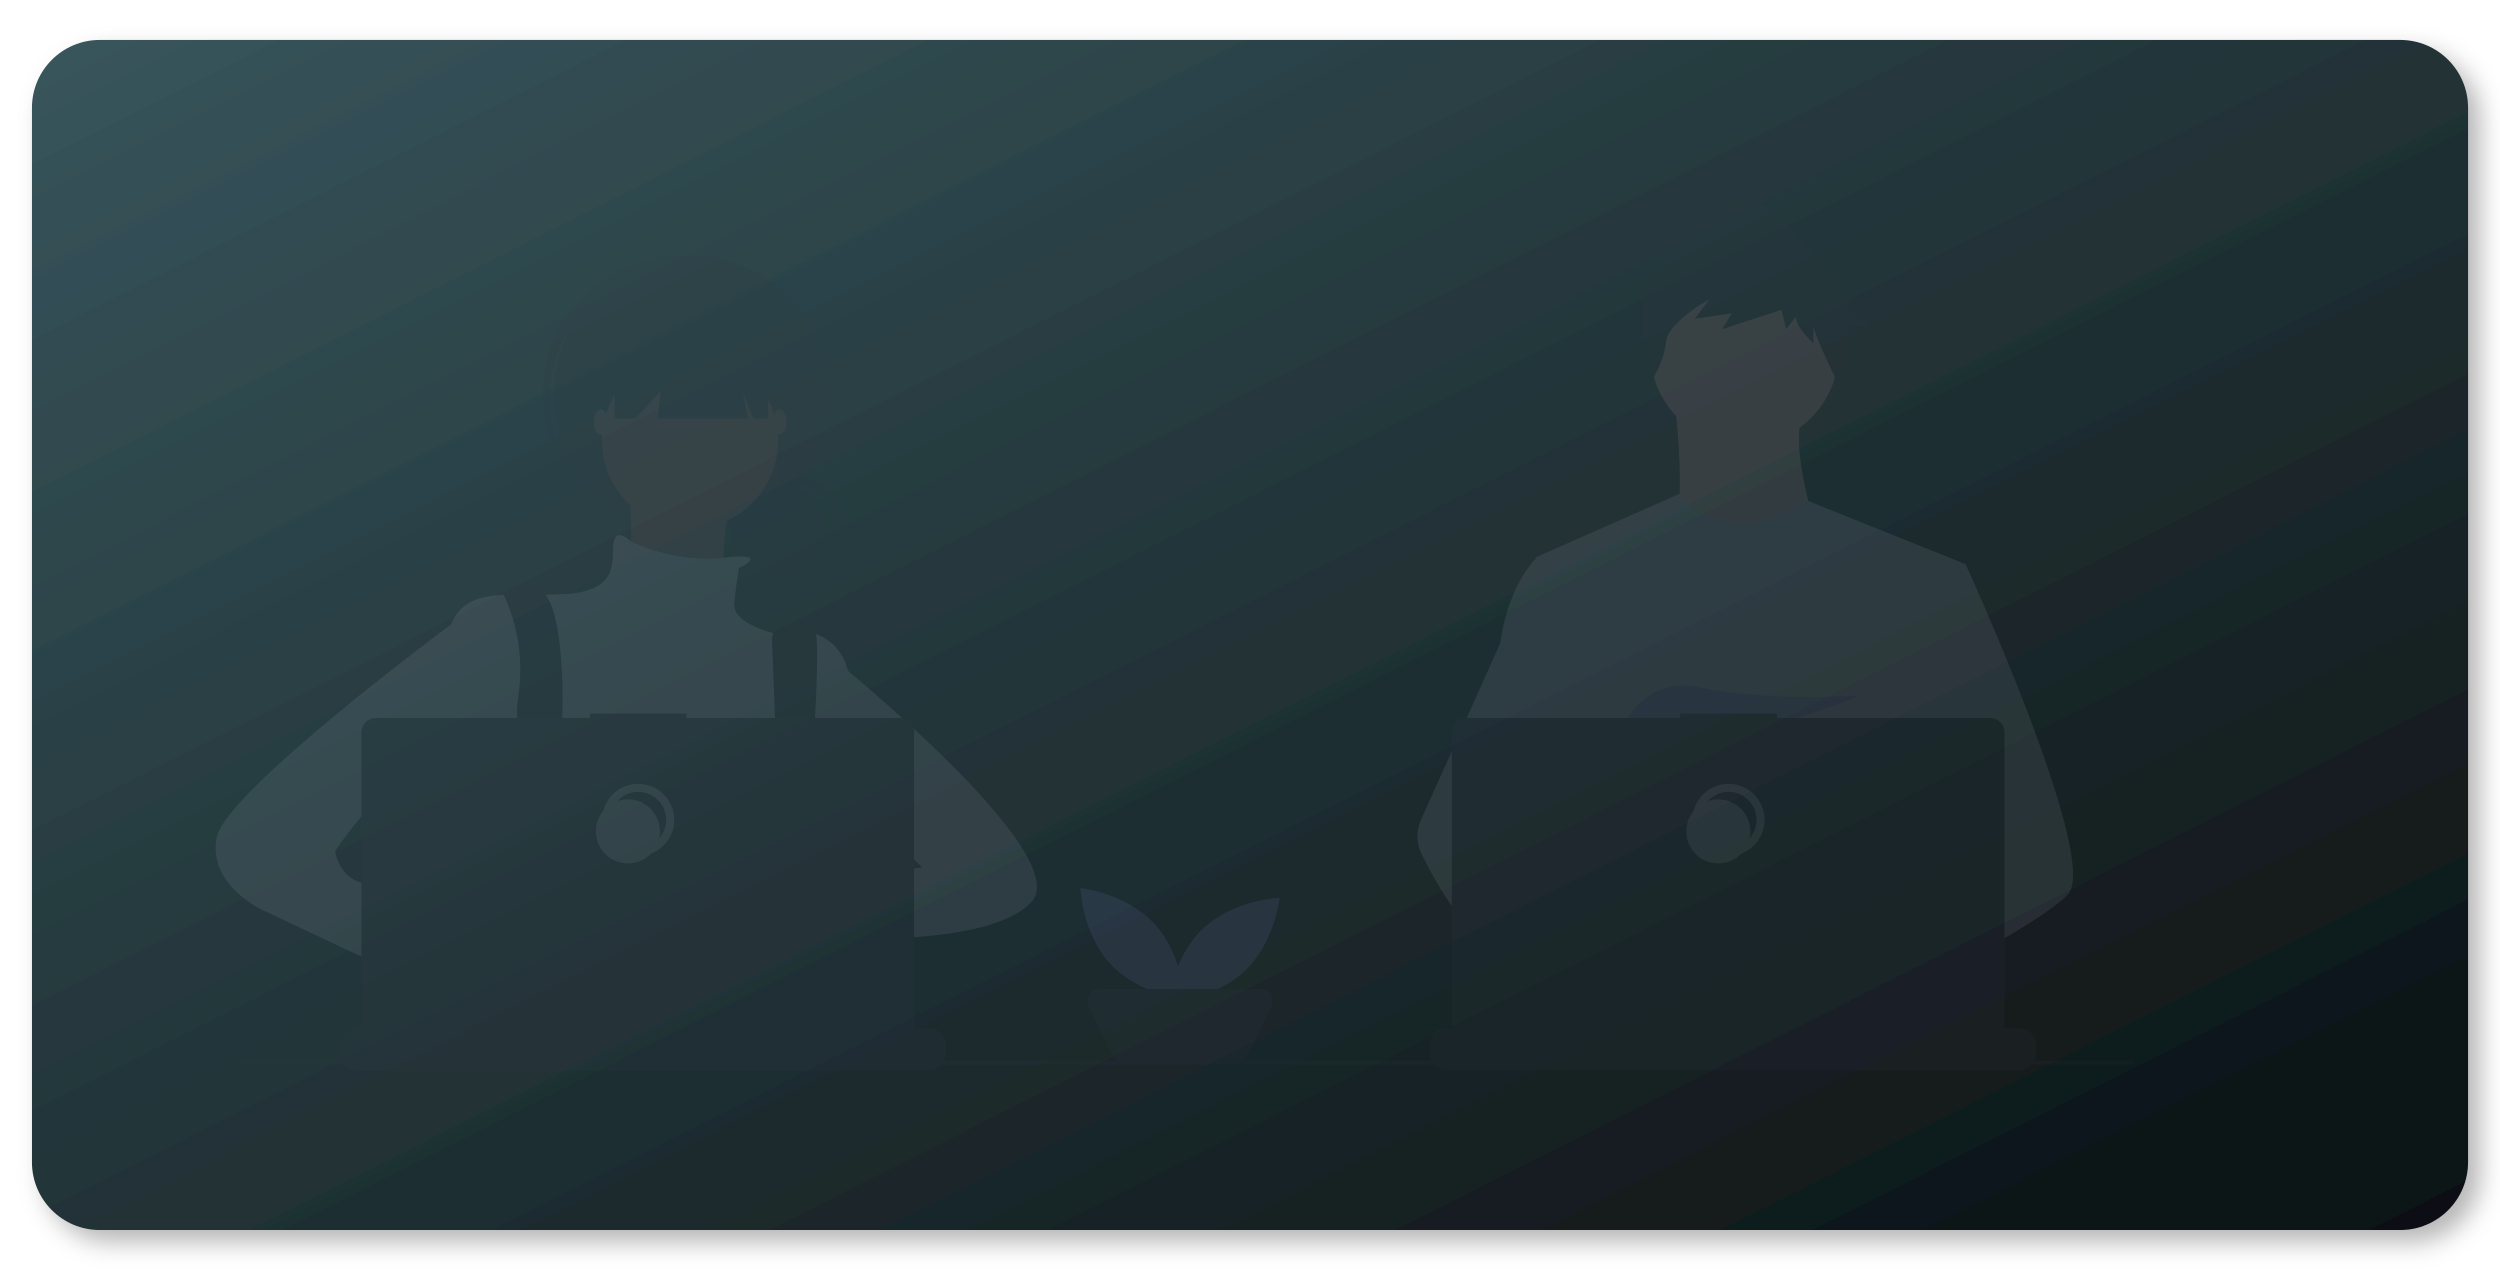
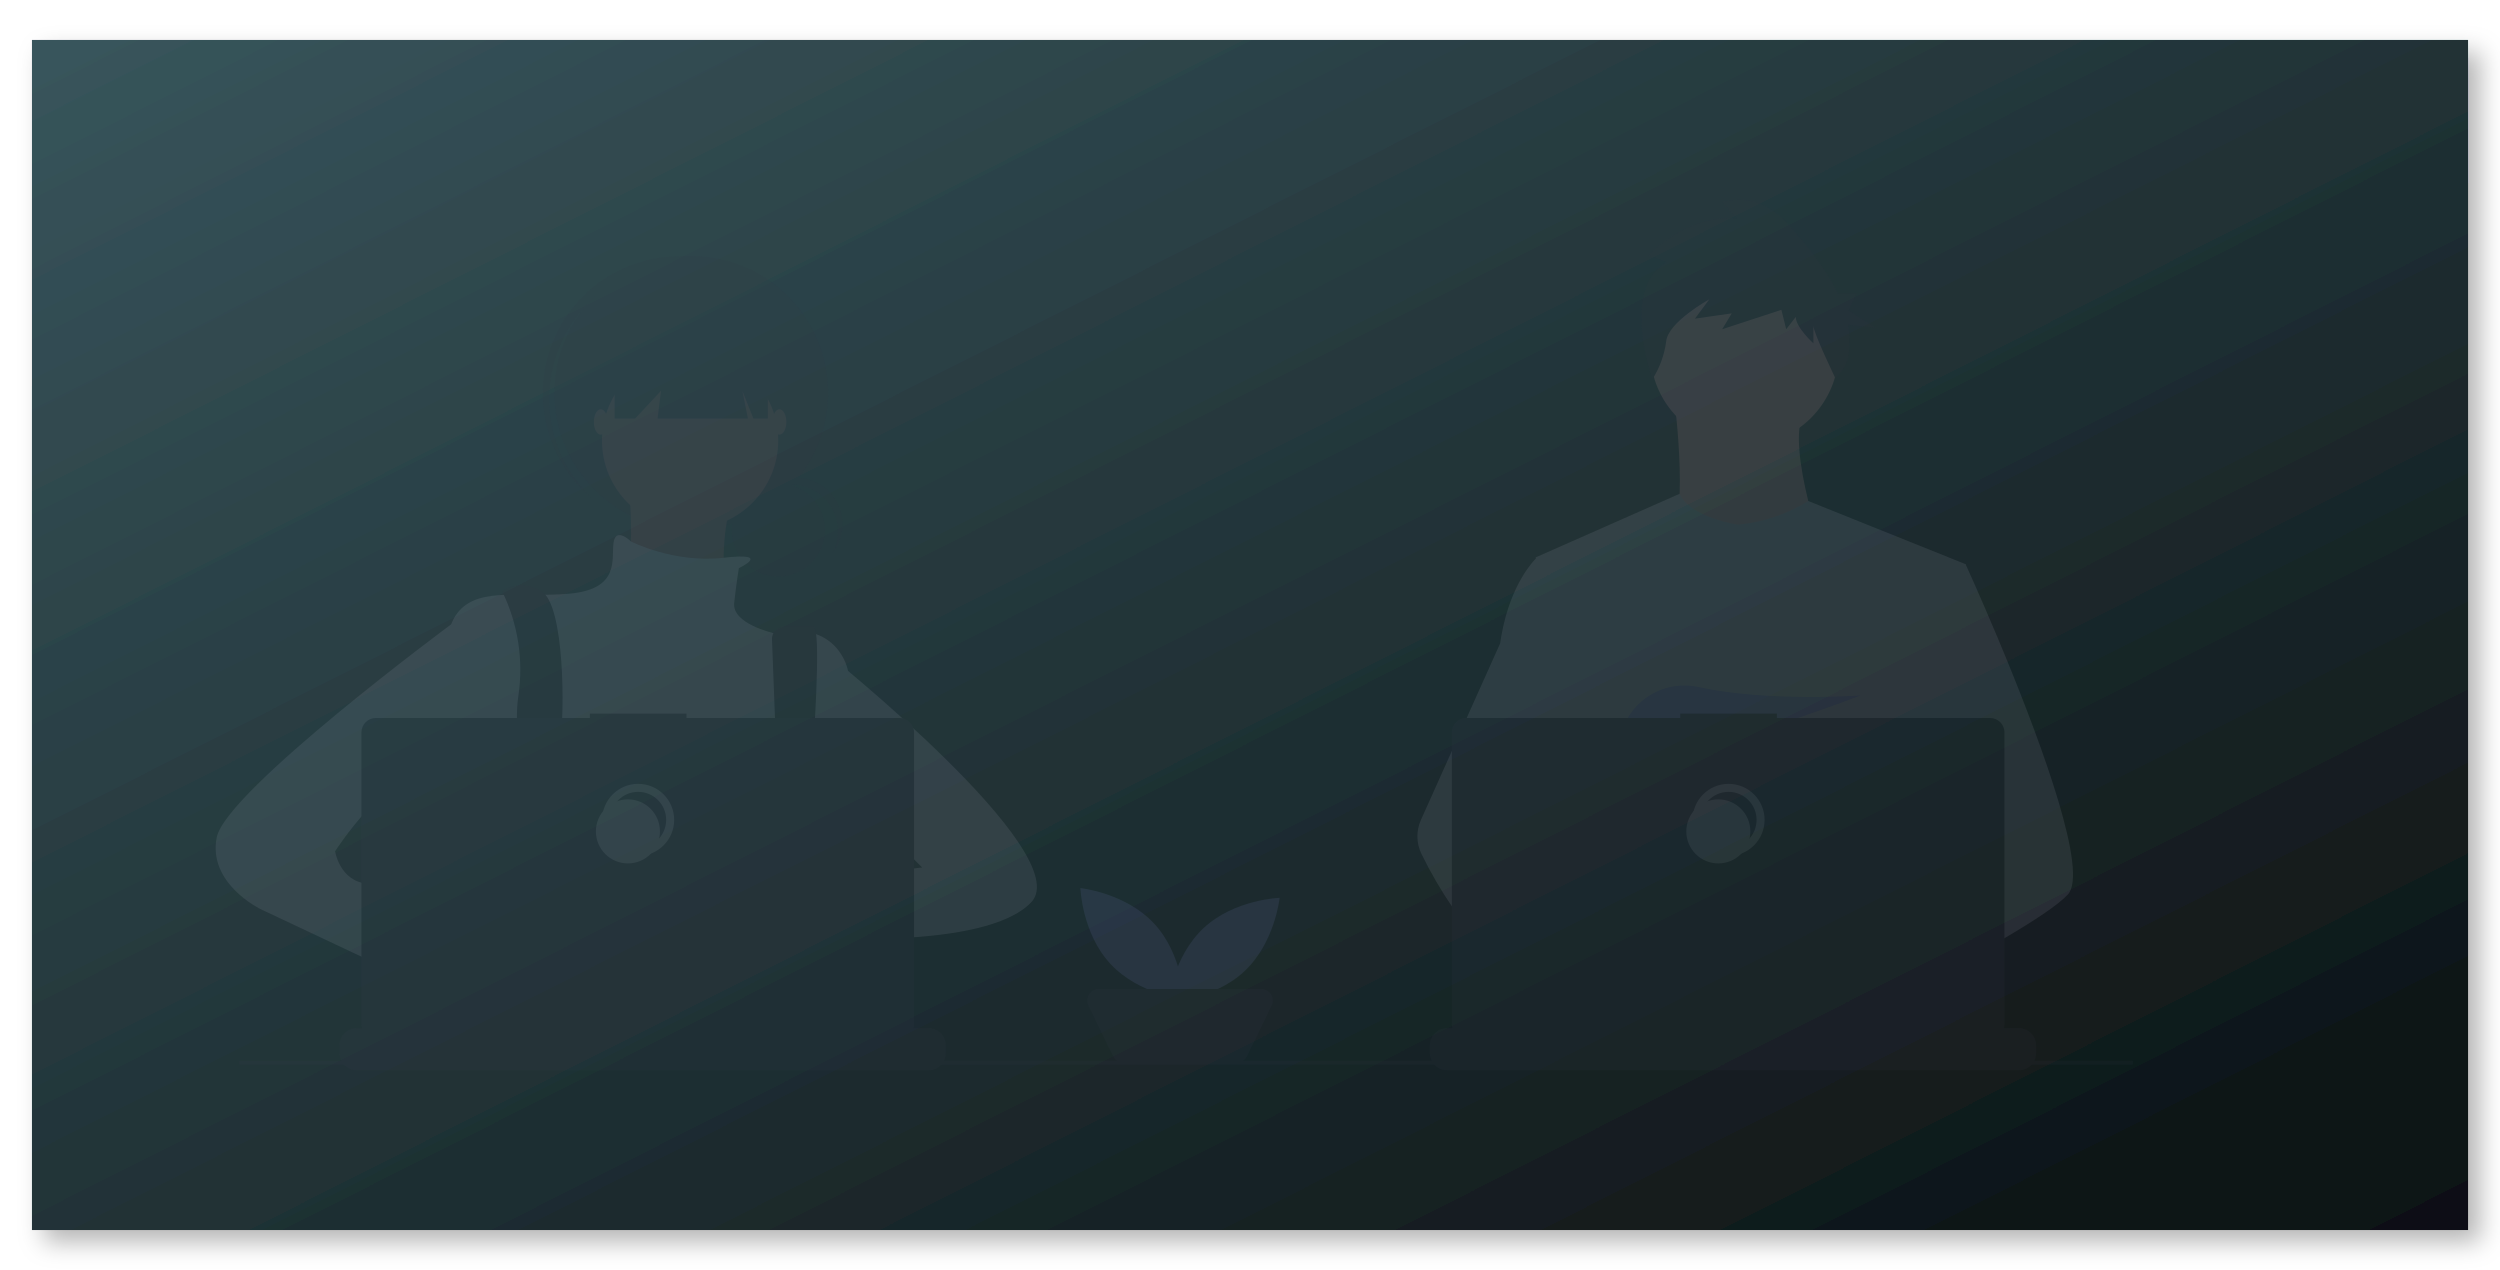
<svg xmlns="http://www.w3.org/2000/svg" width="626" height="318" viewBox="0 0 626 318">
  <defs>
    <linearGradient id="linear-gradient" x2="1" y2="0.974" gradientUnits="objectBoundingBox">
      <stop offset="0" stop-color="#38555c" />
      <stop offset="1" stop-color="#0b1112" />
    </linearGradient>
    <filter id="Rectangle_591" x="2" y="4" width="628" height="316" filterUnits="userSpaceOnUse">
      <feOffset dx="3" dy="3" input="SourceAlpha" />
      <feGaussianBlur stdDeviation="3" result="blur" />
      <feFlood flood-opacity="0.29" />
      <feComposite operator="in" in2="blur" />
      <feComposite in="SourceGraphic" />
    </filter>
    <clipPath id="clip-workshops">
      <rect width="626" height="318" />
    </clipPath>
  </defs>
  <g id="workshops" clip-path="url(#clip-workshops)">
    <g transform="matrix(1, 0, 0, 1, 0, 0)" filter="url(#Rectangle_591)">
-       <rect id="Rectangle_591-2" data-name="Rectangle 591" width="610" height="298" rx="17" transform="translate(8 10)" fill="url(#linear-gradient)" />
+       <rect id="Rectangle_591-2" data-name="Rectangle 591" width="610" height="298" rx="0" transform="translate(8 10)" fill="url(#linear-gradient)" />
    </g>
    <g id="undraw_shared_workspace_hwky" transform="translate(54 50)" opacity="0.1">
      <path id="Path_1813" data-name="Path 1813" d="M568.443,556.238c7.175,7.7,7.546,19.015,7.546,19.015s-11.262-1.167-18.437-8.866-7.546-19.015-7.546-19.015S561.268,548.539,568.443,556.238Z" transform="translate(-333.475 -375)" fill="#9499f1" />
      <path id="Path_1814" data-name="Path 1814" d="M613.119,570.711c-7.7,7.175-19.015,7.546-19.015,7.546s1.167-11.262,8.866-18.437,19.015-7.546,19.015-7.546S620.818,563.536,613.119,570.711Z" transform="translate(-355.564 -377.456)" fill="#9499f1" />
      <path id="Path_1815" data-name="Path 1815" d="M590.854,616.466H562.535a2.9,2.9,0,0,1-2.6-1.629l-6.165-12.674a2.9,2.9,0,0,1,2.6-4.164h40.649a2.9,2.9,0,0,1,2.6,4.163l-6.165,12.674A2.9,2.9,0,0,1,590.854,616.466Z" transform="translate(-335.211 -400.36)" fill="#3f3d56" />
      <circle id="Ellipse_118" data-name="Ellipse 118" cx="23.579" cy="23.579" r="23.579" transform="translate(359.237 14.387)" fill="#ffb8b8" />
      <path id="Path_1816" data-name="Path 1816" d="M844.844,301.692s4.442,33.489-2.392,37.248,40.665,4.1,40.665,4.1-10.593-29.046-5.809-37.931Z" transform="translate(-479.627 -251.937)" fill="#ffb8b8" />
      <path id="Path_1817" data-name="Path 1817" d="M886.066,367.178l-3.95,17.988-8.353,38.057-.25,2.084-2.883,24.128-1.917,16.029-1.286,10.767c-7.817,4.018-13.483,6.791-13.483,6.791s-.487-2.443-1.273-5.57c-5.486,1.645-15.638,4.374-24.241,4.919,3.133,3.492,4.572,6.772,2.62,9.193-5.893,7.3-30.224-7.99-38.734-13.691a23.031,23.031,0,0,0-.224,4.123l-6.512-5.008.644-11.524,1.087-19.5,1.366-24.452A25.658,25.658,0,0,1,787.6,418.3c-1.994-7.093-4.415-21.255-6.272-33.132-1.494-9.558-2.616-17.635-2.854-19.354-.032-.224-.048-.34-.048-.34l36.05-15.93c2.562,5.942,14.525,7.727,14.525,7.727a40.123,40.123,0,0,0,17.68-5.909Z" transform="translate(-447.891 -275.906)" fill="#d0cde1" />
      <path id="Path_1818" data-name="Path 1818" d="M891.848,592.282s-1.526.523-4.008,1.263c-5.486,1.645-15.638,4.374-24.241,4.919-7.407.474-13.666-.667-14.81-5.5a5.107,5.107,0,0,1,1.722-5.191c4.527-4.2,16.353-5.7,25.732-6.217,2.648-.144,5.1-.212,7.138-.237,3.463-.045,5.733.026,5.733.026l.055.212Z" transform="translate(-483.06 -391.997)" fill="#ffb8b8" />
      <path id="Path_1819" data-name="Path 1819" d="M837.615,217.663l-4.409-1.765s9.218-10.149,22.043-9.266l-3.607-3.971s8.817-3.53,16.833,5.736c4.214,4.871,9.089,10.6,12.128,17.046h4.721l-1.97,4.339,6.9,4.339-7.079-.78a24.245,24.245,0,0,1,.192,7.2,9.312,9.312,0,0,1-3.41,6.092h0s-5.468-11.317-5.468-13.082v4.412s-4.409-3.971-4.409-6.619l-2.4,3.089-1.2-4.854-14.829,4.854,2.4-3.971-9.218,1.324,3.607-4.854s-10.42,5.736-10.821,10.59a23.3,23.3,0,0,1-3.451,9.453S825.993,224.281,837.615,217.663Z" transform="translate(-474.414 -202)" fill="#2f2e41" />
      <path id="Path_1820" data-name="Path 1820" d="M980.286,467.575c-2.4,2.6-8.353,6.525-15.567,10.77-2.684,1.578-5.541,3.2-8.455,4.819-6.955,3.857-14.237,7.679-20.245,10.767-7.817,4.018-13.483,6.791-13.483,6.791s-.487-2.443-1.273-5.57c-1.052-4.184-2.636-9.594-4.287-11.989-.058-.083-.115-.16-.173-.237-.481-.632-.965-1-1.443-1l23.863-14.791,10.312-6.394-7.429-17.735-9.318-22.246,5.624-17.9,5.653-17.988h10.594s3.508,7.657,7.994,18.334c.67,1.6,1.363,3.261,2.068,4.98C973.948,430.637,985.452,461.98,980.286,467.575Z" transform="translate(-516.484 -293.605)" fill="#d0cde1" />
      <path id="Path_1821" data-name="Path 1821" d="M842.027,604.611c-5.893,7.3-30.224-7.99-38.734-13.691-1.853-1.241-2.956-2.026-2.956-2.026l7.785-10.382,2.466-3.287s2.206,1.17,5.467,3.075c.119.07.237.141.359.212,2.812,1.651,6.342,3.809,9.9,6.217,4.915,3.325,9.885,7.118,13.089,10.69C842.54,598.91,843.98,602.19,842.027,604.611Z" transform="translate(-458.868 -388.951)" fill="#ffb8b8" />
      <path id="Path_1822" data-name="Path 1822" d="M775.358,481.583a15.32,15.32,0,0,0-2.6.212c-7.372,1.267-9.546,7.939-10.164,12.409a23.019,23.019,0,0,0-.224,4.123l-6.512-5.008-2.373-1.824a43.245,43.245,0,0,1-15.211-9.7,76.459,76.459,0,0,1-10.244-12.149,107.137,107.137,0,0,1-7.926-13.6,10,10,0,0,1-.138-8.481l8.064-17.972,11.787-26.267q.13-.938.285-1.834c2.338-13.4,8.6-19.354,8.6-19.354h4.784l3.2,19.354,3.976,24.045-2.786,9.087-6.438,20.986,6.153,6.682Z" transform="translate(-418.171 -292.234)" fill="#d0cde1" />
      <path id="Path_1823" data-name="Path 1823" d="M831.833,457.435l4.09,4.771c1.519-.29,3.106-.63,4.74-1.012l-1.175-3.759,2.872,3.351c17.314-4.258,38.774-12.538,38.774-12.538s-23.169,1.7-40.468-2.081a16.461,16.461,0,0,0-18.67,9.3c-1.826,4.172-1.539,7.786,4.936,7.786a42.767,42.767,0,0,0,6.526-.614Z" transform="translate(-469.232 -324.11)" fill="#9499f1" />
      <path id="Path_1824" data-name="Path 1824" d="M877.14,620.854V622.8a4.279,4.279,0,0,1-.292,1.562,4.4,4.4,0,0,1-.311.641,4.309,4.309,0,0,1-3.7,2.1H729.649a4.309,4.309,0,0,1-3.7-2.1,4.379,4.379,0,0,1-.311-.641,4.276,4.276,0,0,1-.292-1.562v-1.946a4.305,4.305,0,0,1,4.306-4.306H737.9v-.907a.179.179,0,0,1,.18-.18h4.306a.179.179,0,0,1,.18.18v.907h2.69v-.907a.179.179,0,0,1,.18-.18h4.306a.179.179,0,0,1,.18.18v.907h2.693v-.907a.179.179,0,0,1,.18-.18H757.1a.179.179,0,0,1,.18.18v.907h2.69v-.907a.179.179,0,0,1,.18-.18h4.306a.179.179,0,0,1,.18.18v.907h2.69v-.907a.179.179,0,0,1,.18-.18h4.306a.179.179,0,0,1,.18.18v.907h2.693v-.907a.179.179,0,0,1,.18-.18h4.306a.179.179,0,0,1,.18.18v.907h2.69v-.907a.179.179,0,0,1,.18-.18h33.732a.179.179,0,0,1,.18.18v.907h2.693v-.907a.179.179,0,0,1,.18-.18h4.306a.181.181,0,0,1,.18.18v.907h2.69v-.907a.179.179,0,0,1,.18-.18h4.306a.179.179,0,0,1,.18.18v.907h2.69v-.907a.179.179,0,0,1,.18-.18h4.306a.179.179,0,0,1,.18.18v.907H840.9v-.907a.179.179,0,0,1,.18-.18h4.306a.179.179,0,0,1,.176.18v.907h2.693v-.907a.179.179,0,0,1,.18-.18h4.306a.179.179,0,0,1,.18.18v.907h2.69v-.907a.179.179,0,0,1,.18-.18h4.306a.179.179,0,0,1,.18.18v.907h12.56A4.305,4.305,0,0,1,877.14,620.854Z" transform="translate(-421.303 -409.106)" fill="#3f3d56" />
      <path id="Path_1825" data-name="Path 1825" d="M871.131,460.933h-53.37v-1.1h-24.2v1.1H739.973a3.61,3.61,0,0,0-3.61,3.61v73.078a3.61,3.61,0,0,0,3.61,3.61H871.13a3.61,3.61,0,0,0,3.61-3.61V464.543A3.61,3.61,0,0,0,871.131,460.933Z" transform="translate(-426.823 -331.151)" fill="#3f3d56" />
      <circle id="Ellipse_119" data-name="Ellipse 119" cx="8.016" cy="8.016" r="8.016" transform="translate(370.817 147.28)" fill="none" stroke="#d0cde1" stroke-miterlimit="10" stroke-width="2" />
      <circle id="Ellipse_120" data-name="Ellipse 120" cx="8.016" cy="8.016" r="8.016" transform="translate(368.253 150.165)" fill="#d0cde1" />
      <circle id="Ellipse_121" data-name="Ellipse 121" cx="11.67" cy="11.67" r="11.67" transform="translate(129.229 71.032)" fill="#2f2e41" />
      <path id="Path_1826" data-name="Path 1826" d="M395.836,343.217a11.672,11.672,0,0,1,10.273,17.208,11.667,11.667,0,1,0-19.384-12.82,11.641,11.641,0,0,1,9.111-4.388Z" transform="translate(-251.685 -271.863)" fill="#2f2e41" />
      <circle id="Ellipse_122" data-name="Ellipse 122" cx="34.281" cy="34.281" r="34.281" transform="translate(84.812 14.116)" fill="#2f2e41" />
      <path id="Path_1827" data-name="Path 1827" d="M290.43,243.256a34.274,34.274,0,0,1,47.509-3.594c-.28-.266-.558-.535-.849-.794a34.281,34.281,0,0,0-45.552,51.241c.291.259.591.5.888.75a34.275,34.275,0,0,1-2-47.6Z" transform="translate(-198.242 -216.129)" fill="#2f2e41" />
      <circle id="Ellipse_123" data-name="Ellipse 123" cx="22.079" cy="22.079" r="22.079" transform="translate(96.723 38.229)" fill="#a0616a" />
      <path id="Path_1828" data-name="Path 1828" d="M320.537,336.8s2.905,26.727-1.743,29.632,26.727,6.972,26.727,6.972-4.648-29.051,6.972-36.6Z" transform="translate(-217.423 -269.525)" fill="#a0616a" />
      <path id="Path_1829" data-name="Path 1829" d="M304,378.556s8.652-4.04-3.809-2.6-23.211-4.081-23.211-4.081-3.775-3.777-4.356.291,1.743,11.621-11.04,12.783-24.4-2.324-29.051,6.391-2.324,46.482-2.324,46.482,8.715,31.376,15.688,36.024,67.98-1.743,67.98-1.743L331.3,440.726v-36.6s-2.324-12.783-18.593-9.3c0,0-10.458-2.324-9.878-7.553S304,378.556,304,378.556Z" transform="translate(-172.992 -286.292)" fill="#d0cde1" />
      <path id="Path_1830" data-name="Path 1830" d="M264.526,580.166c.359-1.565.6-2.45.6-2.45l-.186-1.273-1.914-13-.8-5.483c6.971-2.9,8.715-16.269,8.715-16.269l.263-.157,1.19-.712v0l4.271-2.562.087-.051,1.725,1.148,3.5,2.338a41.211,41.211,0,0,0,32.452,7.436,35.726,35.726,0,0,0,7.638-2.206l8.452-2.818.263-.087.26.039,4.957.75.09.016.41.061-1.148,7.936-1.664,11.534c4.4,2.328,8.3,6.7,11.723,12.091q1.135,1.789,2.2,3.723c.923,1.667,1.805,3.4,2.645,5.178.1.212.2.426.3.641.324.7.645,1.4.956,2.1H262.987c.115-.709.231-1.385.343-2.036a.494.494,0,0,0,.013-.067c.042-.218.08-.43.115-.641C263.85,583.228,264.228,581.461,264.526,580.166Z" transform="translate(-189.32 -370.409)" fill="#2f2e41" />
      <path id="Path_1831" data-name="Path 1831" d="M259.892,396.951a44.58,44.58,0,0,1,4.067,26.146c-2.324,14.526,6.972,50.549,6.972,50.549L277.9,471.9s-4.648-30.214-3.486-37.186,1.162-34.281-4.648-37.767S259.892,396.951,259.892,396.951Z" transform="translate(-188.154 -298.877)" fill="#2f2e41" />
      <path id="Path_1832" data-name="Path 1832" d="M395.278,419.329l2.442,64.329,4.648,2.905s6.682-70.595,3.2-70.595H398.47a3.2,3.2,0,0,0-3.193,3.36Z" transform="translate(-255.968 -309.179)" fill="#2f2e41" />
      <circle id="Ellipse_124" data-name="Ellipse 124" cx="2.905" cy="2.905" r="2.905" transform="translate(83.068 167.507)" fill="#9499f1" />
      <circle id="Ellipse_125" data-name="Ellipse 125" cx="2.905" cy="2.905" r="2.905" transform="translate(141.171 170.413)" fill="#9499f1" />
      <path id="Path_1833" data-name="Path 1833" d="M200.2,65.536V87.615h5.113l6.507-6.972-.871,6.972h22.6l-1.394-6.972,2.789,6.972h3.6V65.536Z" transform="translate(-100.282 -32.828)" fill="#2f2e41" />
      <ellipse id="Ellipse_126" data-name="Ellipse 126" cx="1.743" cy="3.196" rx="1.743" ry="3.196" transform="translate(94.689 52.464)" fill="#a0616a" />
      <ellipse id="Ellipse_127" data-name="Ellipse 127" cx="1.743" cy="3.196" rx="1.743" ry="3.196" transform="translate(139.428 52.464)" fill="#a0616a" />
      <path id="Path_1834" data-name="Path 1834" d="M394.523,547.286s-26.437-4.939-28.18,3.777S395.686,556,395.686,556Z" transform="translate(-241.441 -374.259)" fill="#a0616a" />
      <path id="Path_1835" data-name="Path 1835" d="M417.63,428.775s63.332,50.549,51.712,62.751-55.779,8.715-55.779,8.715l2.905-14.526,25.565-2.905-12.783-12.783L417.63,471.19Z" transform="translate(-265.129 -315.594)" fill="#d0cde1" />
      <path id="Path_1836" data-name="Path 1836" d="M234.28,589.416l8.134,6.391s5.81,18.012,14.526,12.783-8.134-23.822-8.134-23.822l-9.878-3.486Z" transform="translate(-175.324 -391.986)" fill="#a0616a" />
      <path id="Path_1837" data-name="Path 1837" d="M183.245,410.148l-8.112,2.441s-56.382,41.717-58.706,53.338,11.04,18.012,11.04,18.012l50.549,23.822,5.229-13.945-23.822-12.2s1.743-3.486-5.229-4.067-8.134-8.134-8.134-8.134,13.945-21.5,21.5-16.85,9.877,8.134,9.877,8.134Z" transform="translate(-116.155 -306.263)" fill="#d0cde1" />
      <path id="Path_1838" data-name="Path 1838" d="M330.067,620.854V622.8a4.277,4.277,0,0,1-.292,1.562,4.384,4.384,0,0,1-.311.641,4.308,4.308,0,0,1-3.7,2.1H182.578a4.308,4.308,0,0,1-3.7-2.1,4.389,4.389,0,0,1-.311-.641,4.278,4.278,0,0,1-.292-1.562v-1.946a4.305,4.305,0,0,1,4.306-4.306h8.253v-.907a.179.179,0,0,1,.18-.18h4.306a.179.179,0,0,1,.18.18v.907h2.69v-.907a.179.179,0,0,1,.18-.18h4.306a.179.179,0,0,1,.18.18v.907h2.693v-.907a.179.179,0,0,1,.18-.18h4.306a.179.179,0,0,1,.18.18v.907h2.69v-.907a.179.179,0,0,1,.18-.18h4.306a.179.179,0,0,1,.18.18v.907h2.69v-.907a.179.179,0,0,1,.18-.18h4.306a.179.179,0,0,1,.18.18v.907h2.693v-.907a.179.179,0,0,1,.18-.18H232.1a.179.179,0,0,1,.18.18v.907h2.69v-.907a.179.179,0,0,1,.18-.18h33.732a.179.179,0,0,1,.18.18v.907h2.693v-.907a.179.179,0,0,1,.18-.18h4.306a.181.181,0,0,1,.18.18v.907h2.69v-.907a.179.179,0,0,1,.18-.18H283.6a.179.179,0,0,1,.18.18v.907h2.69v-.907a.179.179,0,0,1,.18-.18h4.306a.179.179,0,0,1,.18.18v.907h2.693v-.907a.179.179,0,0,1,.18-.18h4.306a.179.179,0,0,1,.176.18v.907h2.693v-.907a.179.179,0,0,1,.18-.18h4.306a.179.179,0,0,1,.18.18v.907h2.69v-.907a.179.179,0,0,1,.18-.18h4.306a.179.179,0,0,1,.18.18v.907h12.56a4.305,4.305,0,0,1,4.306,4.306Z" transform="translate(-147.269 -409.106)" fill="#3f3d56" />
      <path id="Path_1839" data-name="Path 1839" d="M324.057,460.93H270.688v-1.1h-24.2v1.1H192.9a3.61,3.61,0,0,0-3.61,3.61v73.078a3.61,3.61,0,0,0,3.61,3.61H324.057a3.61,3.61,0,0,0,3.61-3.61V464.54a3.61,3.61,0,0,0-3.61-3.61Z" transform="translate(-152.788 -331.149)" fill="#3f3d56" />
      <circle id="Ellipse_128" data-name="Ellipse 128" cx="8.016" cy="8.016" r="8.016" transform="translate(97.779 147.278)" fill="none" stroke="#d0cde1" stroke-miterlimit="10" stroke-width="2" />
      <circle id="Ellipse_129" data-name="Ellipse 129" cx="8.016" cy="8.016" r="8.016" transform="translate(95.214 150.164)" fill="#d0cde1" />
      <rect id="Rectangle_431" data-name="Rectangle 431" width="474.136" height="0.998" transform="translate(5.912 215.607)" fill="#3f3d56" />
    </g>
  </g>
</svg>
